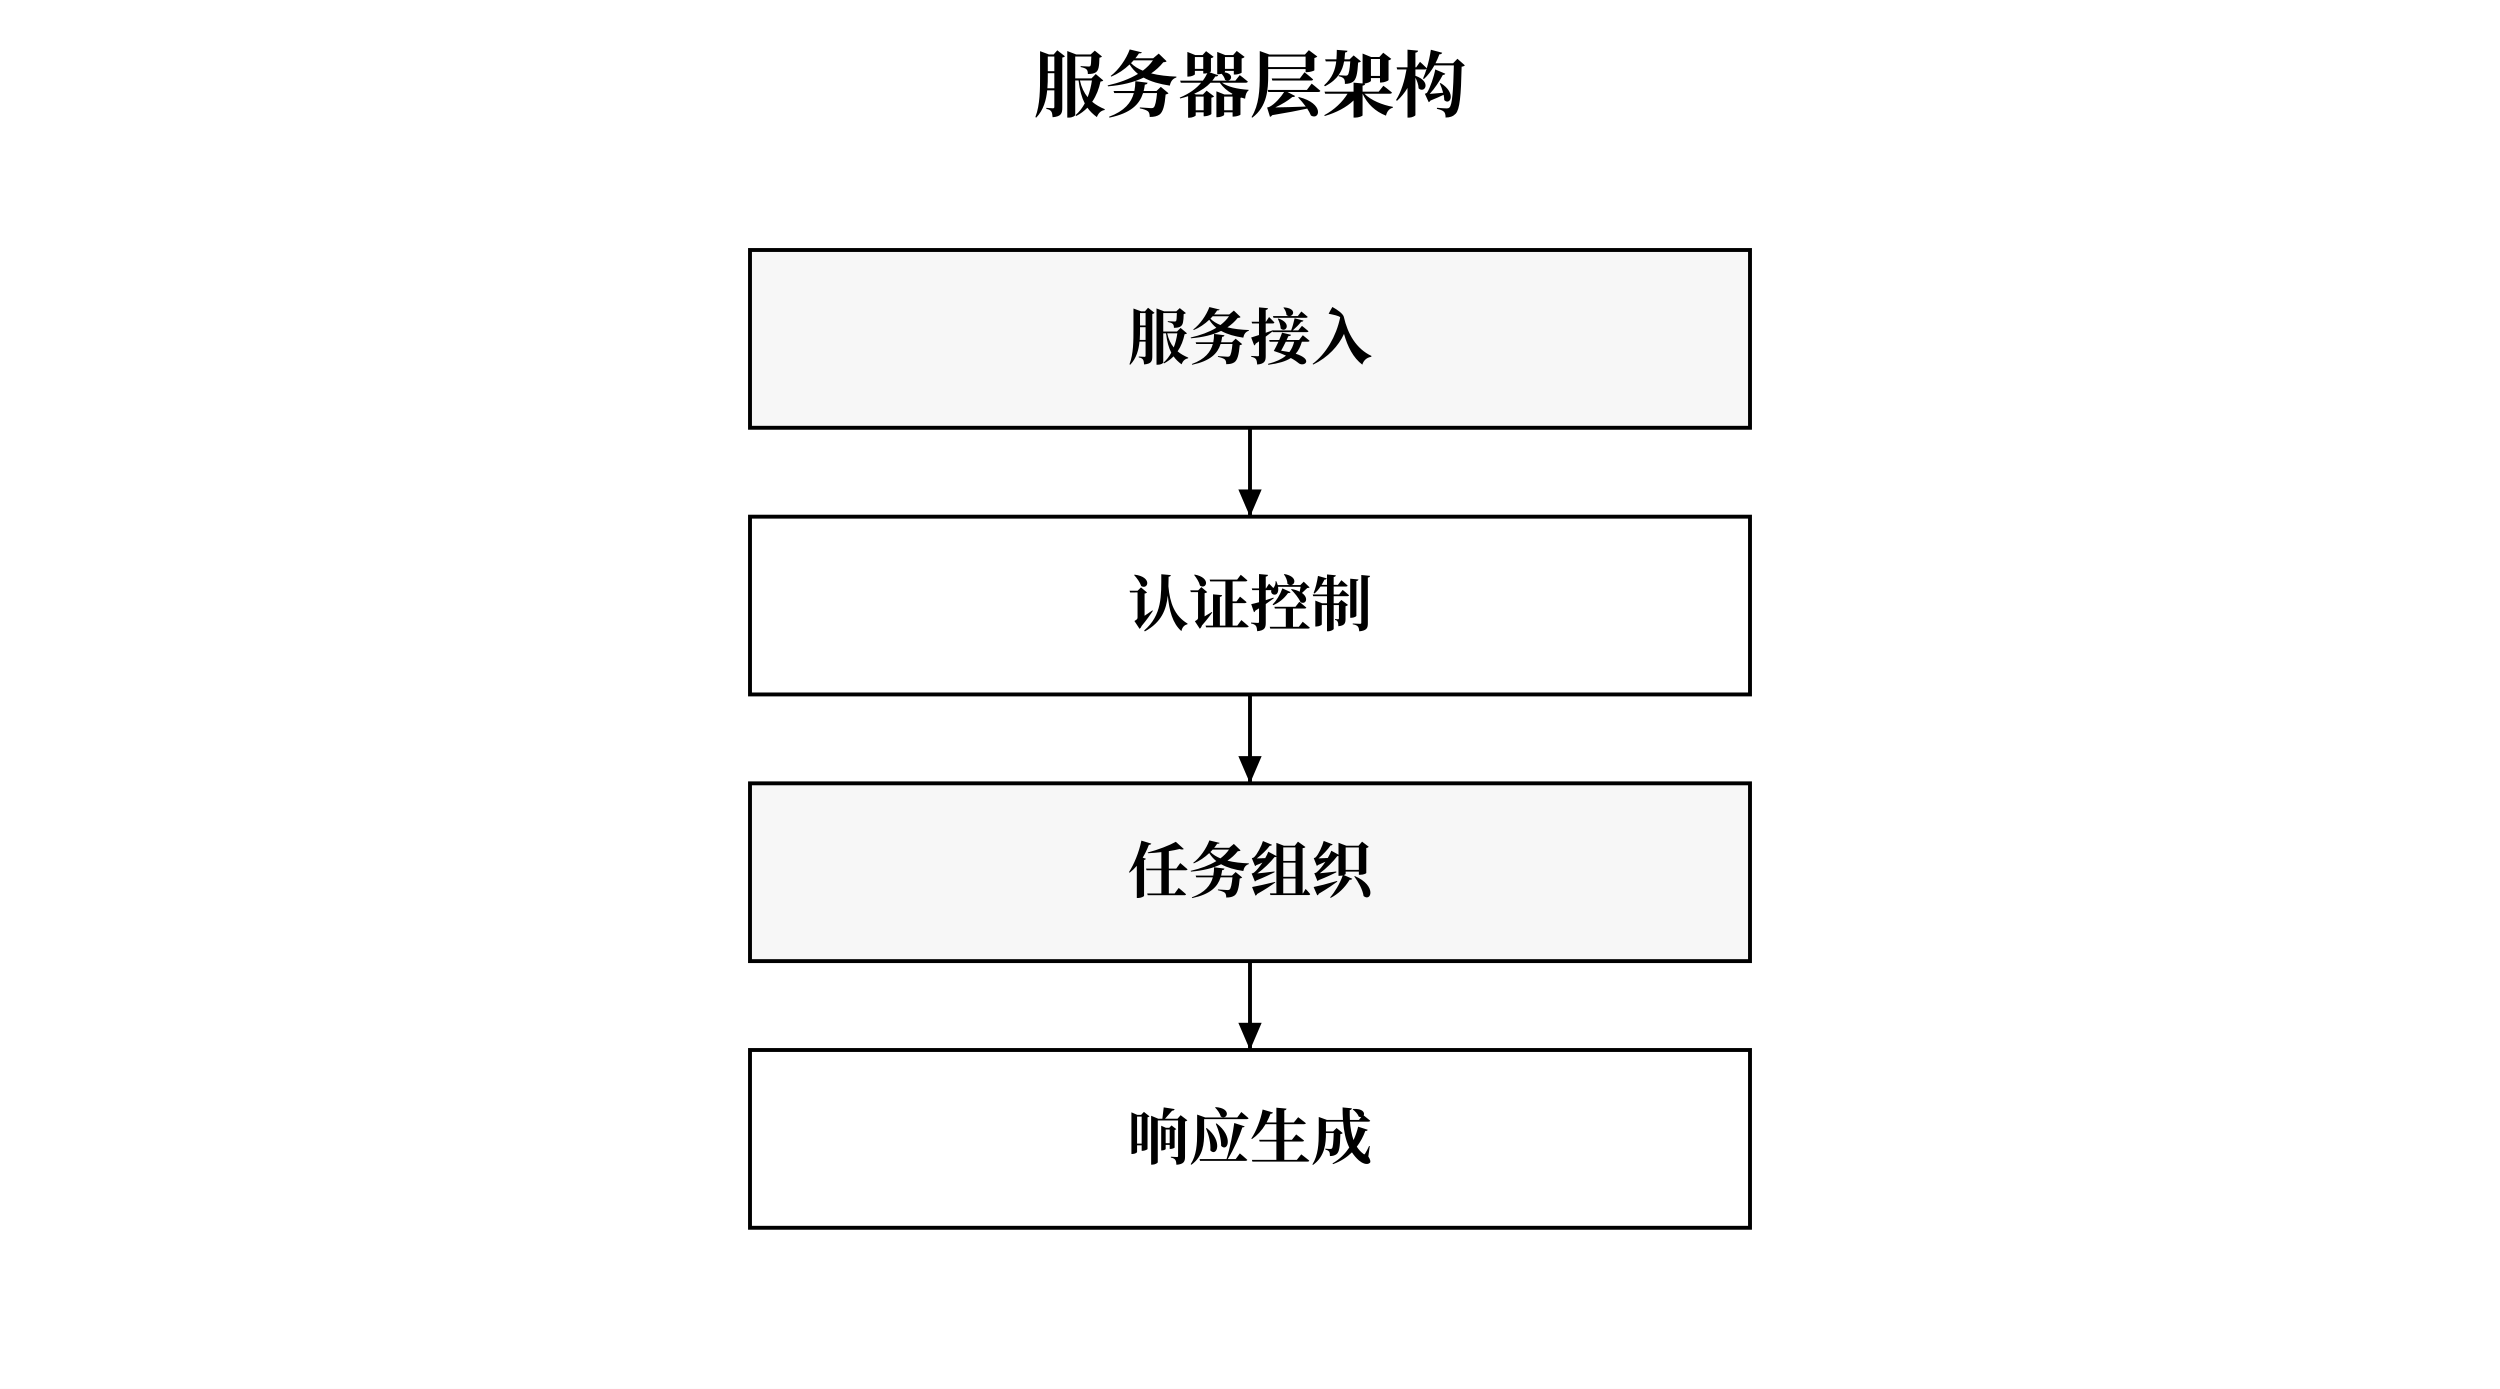
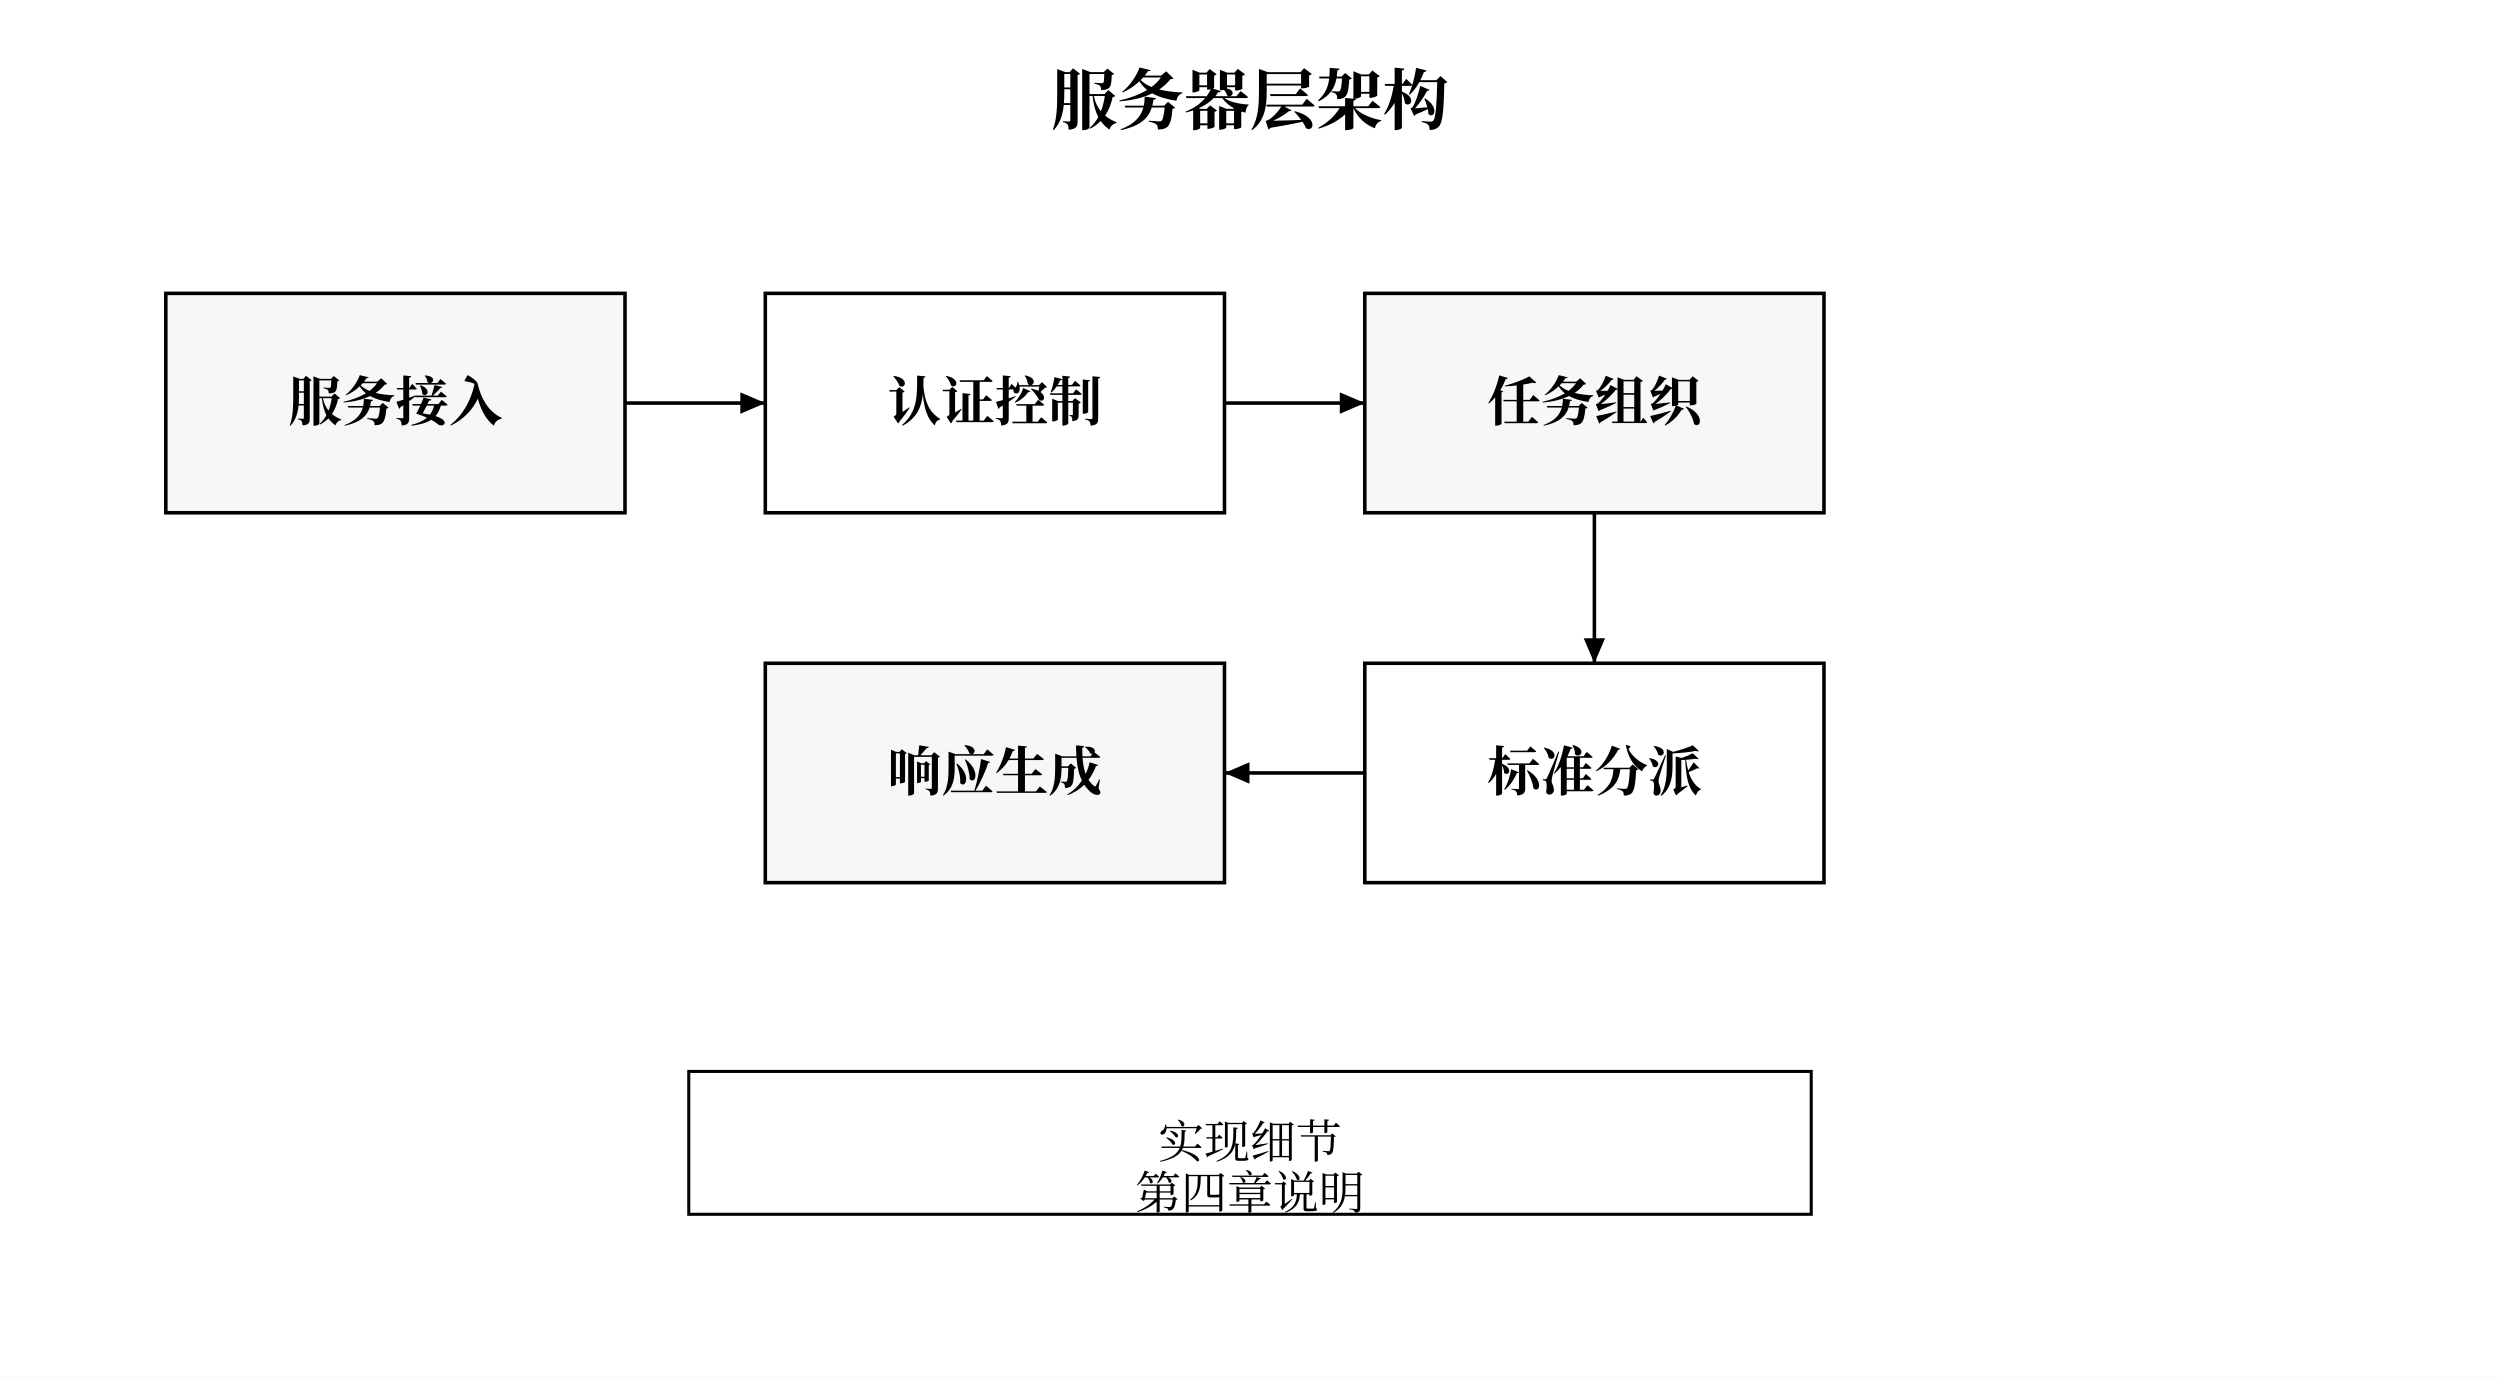
- <svg xmlns="http://www.w3.org/2000/svg" width="900" height="500" viewBox="0 0 900 500">
+ <svg xmlns="http://www.w3.org/2000/svg" width="980" height="540" viewBox="0 0 980 540">
  <defs>
    <marker id="arrow" markerWidth="8" markerHeight="8" refX="7" refY="3" orient="auto" markerUnits="strokeWidth">
-       <path d="M0,0 L0,6 L7,3 z" fill="#000000" />
+       <path d="M0,0 L0,6 L7,3 z" fill="#000" />
    </marker>
  </defs>
-   <rect x="0" y="0" width="900" height="500" fill="#ffffff" />
-   <text x="450.0" y="40" font-family="SimSun, Songti SC, Noto Serif CJK SC, Microsoft YaHei, Arial, sans-serif" font-size="26" font-weight="bold" text-anchor="middle" fill="#000000">服务器层架构</text>
-   <rect x="270" y="90" width="360" height="64" fill="#f7f7f7" stroke="#000000" stroke-width="1.4" />
-   <text x="450.0" y="122.0" font-family="SimSun, Songti SC, Noto Serif CJK SC, Microsoft YaHei, Arial, sans-serif" font-size="22" font-weight="bold" text-anchor="middle" dominant-baseline="middle" fill="#000000">服务接入</text>
-   <line x1="450.0" y1="154" x2="450.0" y2="186" stroke="#000000" stroke-width="1.4" marker-end="url(#arrow)" />
-   <rect x="270" y="186" width="360" height="64" fill="#ffffff" stroke="#000000" stroke-width="1.4" />
-   <text x="450.0" y="218.0" font-family="SimSun, Songti SC, Noto Serif CJK SC, Microsoft YaHei, Arial, sans-serif" font-size="22" font-weight="bold" text-anchor="middle" dominant-baseline="middle" fill="#000000">认证控制</text>
-   <line x1="450.0" y1="250" x2="450.0" y2="282" stroke="#000000" stroke-width="1.4" marker-end="url(#arrow)" />
-   <rect x="270" y="282" width="360" height="64" fill="#f7f7f7" stroke="#000000" stroke-width="1.4" />
-   <text x="450.0" y="314.0" font-family="SimSun, Songti SC, Noto Serif CJK SC, Microsoft YaHei, Arial, sans-serif" font-size="22" font-weight="bold" text-anchor="middle" dominant-baseline="middle" fill="#000000">任务组织</text>
-   <line x1="450.0" y1="346" x2="450.0" y2="378" stroke="#000000" stroke-width="1.4" marker-end="url(#arrow)" />
-   <rect x="270" y="378" width="360" height="64" fill="#ffffff" stroke="#000000" stroke-width="1.4" />
-   <text x="450.0" y="410.0" font-family="SimSun, Songti SC, Noto Serif CJK SC, Microsoft YaHei, Arial, sans-serif" font-size="22" font-weight="bold" text-anchor="middle" dominant-baseline="middle" fill="#000000">响应生成</text>
+   <rect x="0" y="0" width="980" height="540" fill="#fff" />
+   <text x="490" y="40" font-family="SimSun, Songti SC, Noto Serif CJK SC, Microsoft YaHei, Arial, sans-serif" font-size="26" font-weight="bold" text-anchor="middle" dominant-baseline="middle">服务器层架构</text>
+   <rect x="65" y="115" width="180" height="86" fill="#f7f7f7" stroke="#000" stroke-width="1.4" />
+   <text x="155" y="158" font-family="SimSun, Songti SC, Noto Serif CJK SC, Microsoft YaHei, Arial, sans-serif" font-size="21" font-weight="bold" text-anchor="middle" dominant-baseline="middle">服务接入</text>
+   <line x1="245" y1="158" x2="300" y2="158" stroke="#000" stroke-width="1.4" marker-end="url(#arrow)" />
+   <rect x="300" y="115" width="180" height="86" fill="#fff" stroke="#000" stroke-width="1.4" />
+   <text x="390" y="158" font-family="SimSun, Songti SC, Noto Serif CJK SC, Microsoft YaHei, Arial, sans-serif" font-size="21" font-weight="bold" text-anchor="middle" dominant-baseline="middle">认证控制</text>
+   <line x1="480" y1="158" x2="535" y2="158" stroke="#000" stroke-width="1.4" marker-end="url(#arrow)" />
+   <rect x="535" y="115" width="180" height="86" fill="#f7f7f7" stroke="#000" stroke-width="1.4" />
+   <text x="625" y="158" font-family="SimSun, Songti SC, Noto Serif CJK SC, Microsoft YaHei, Arial, sans-serif" font-size="21" font-weight="bold" text-anchor="middle" dominant-baseline="middle">任务组织</text>
+   <line x1="625" y1="201" x2="625" y2="260" stroke="#000" stroke-width="1.4" marker-end="url(#arrow)" />
+   <rect x="535" y="260" width="180" height="86" fill="#fff" stroke="#000" stroke-width="1.4" />
+   <text x="625" y="303" font-family="SimSun, Songti SC, Noto Serif CJK SC, Microsoft YaHei, Arial, sans-serif" font-size="21" font-weight="bold" text-anchor="middle" dominant-baseline="middle">标准分派</text>
+   <line x1="535" y1="303" x2="480" y2="303" stroke="#000" stroke-width="1.4" marker-end="url(#arrow)" />
+   <rect x="300" y="260" width="180" height="86" fill="#f7f7f7" stroke="#000" stroke-width="1.4" />
+   <text x="390" y="303" font-family="SimSun, Songti SC, Noto Serif CJK SC, Microsoft YaHei, Arial, sans-serif" font-size="21" font-weight="bold" text-anchor="middle" dominant-baseline="middle">响应生成</text>
+   <rect x="270" y="420" width="440" height="56" fill="#fff" stroke="#000" stroke-width="1.2" />
+   <text x="490" y="448" font-family="SimSun, Songti SC, Noto Serif CJK SC, Microsoft YaHei, Arial, sans-serif" font-size="18" text-anchor="middle" dominant-baseline="middle">实现细节</text>
+   <text x="490" y="468" font-family="SimSun, Songti SC, Noto Serif CJK SC, Microsoft YaHei, Arial, sans-serif" font-size="18" text-anchor="middle" dominant-baseline="middle">第四章说明</text>
</svg>
